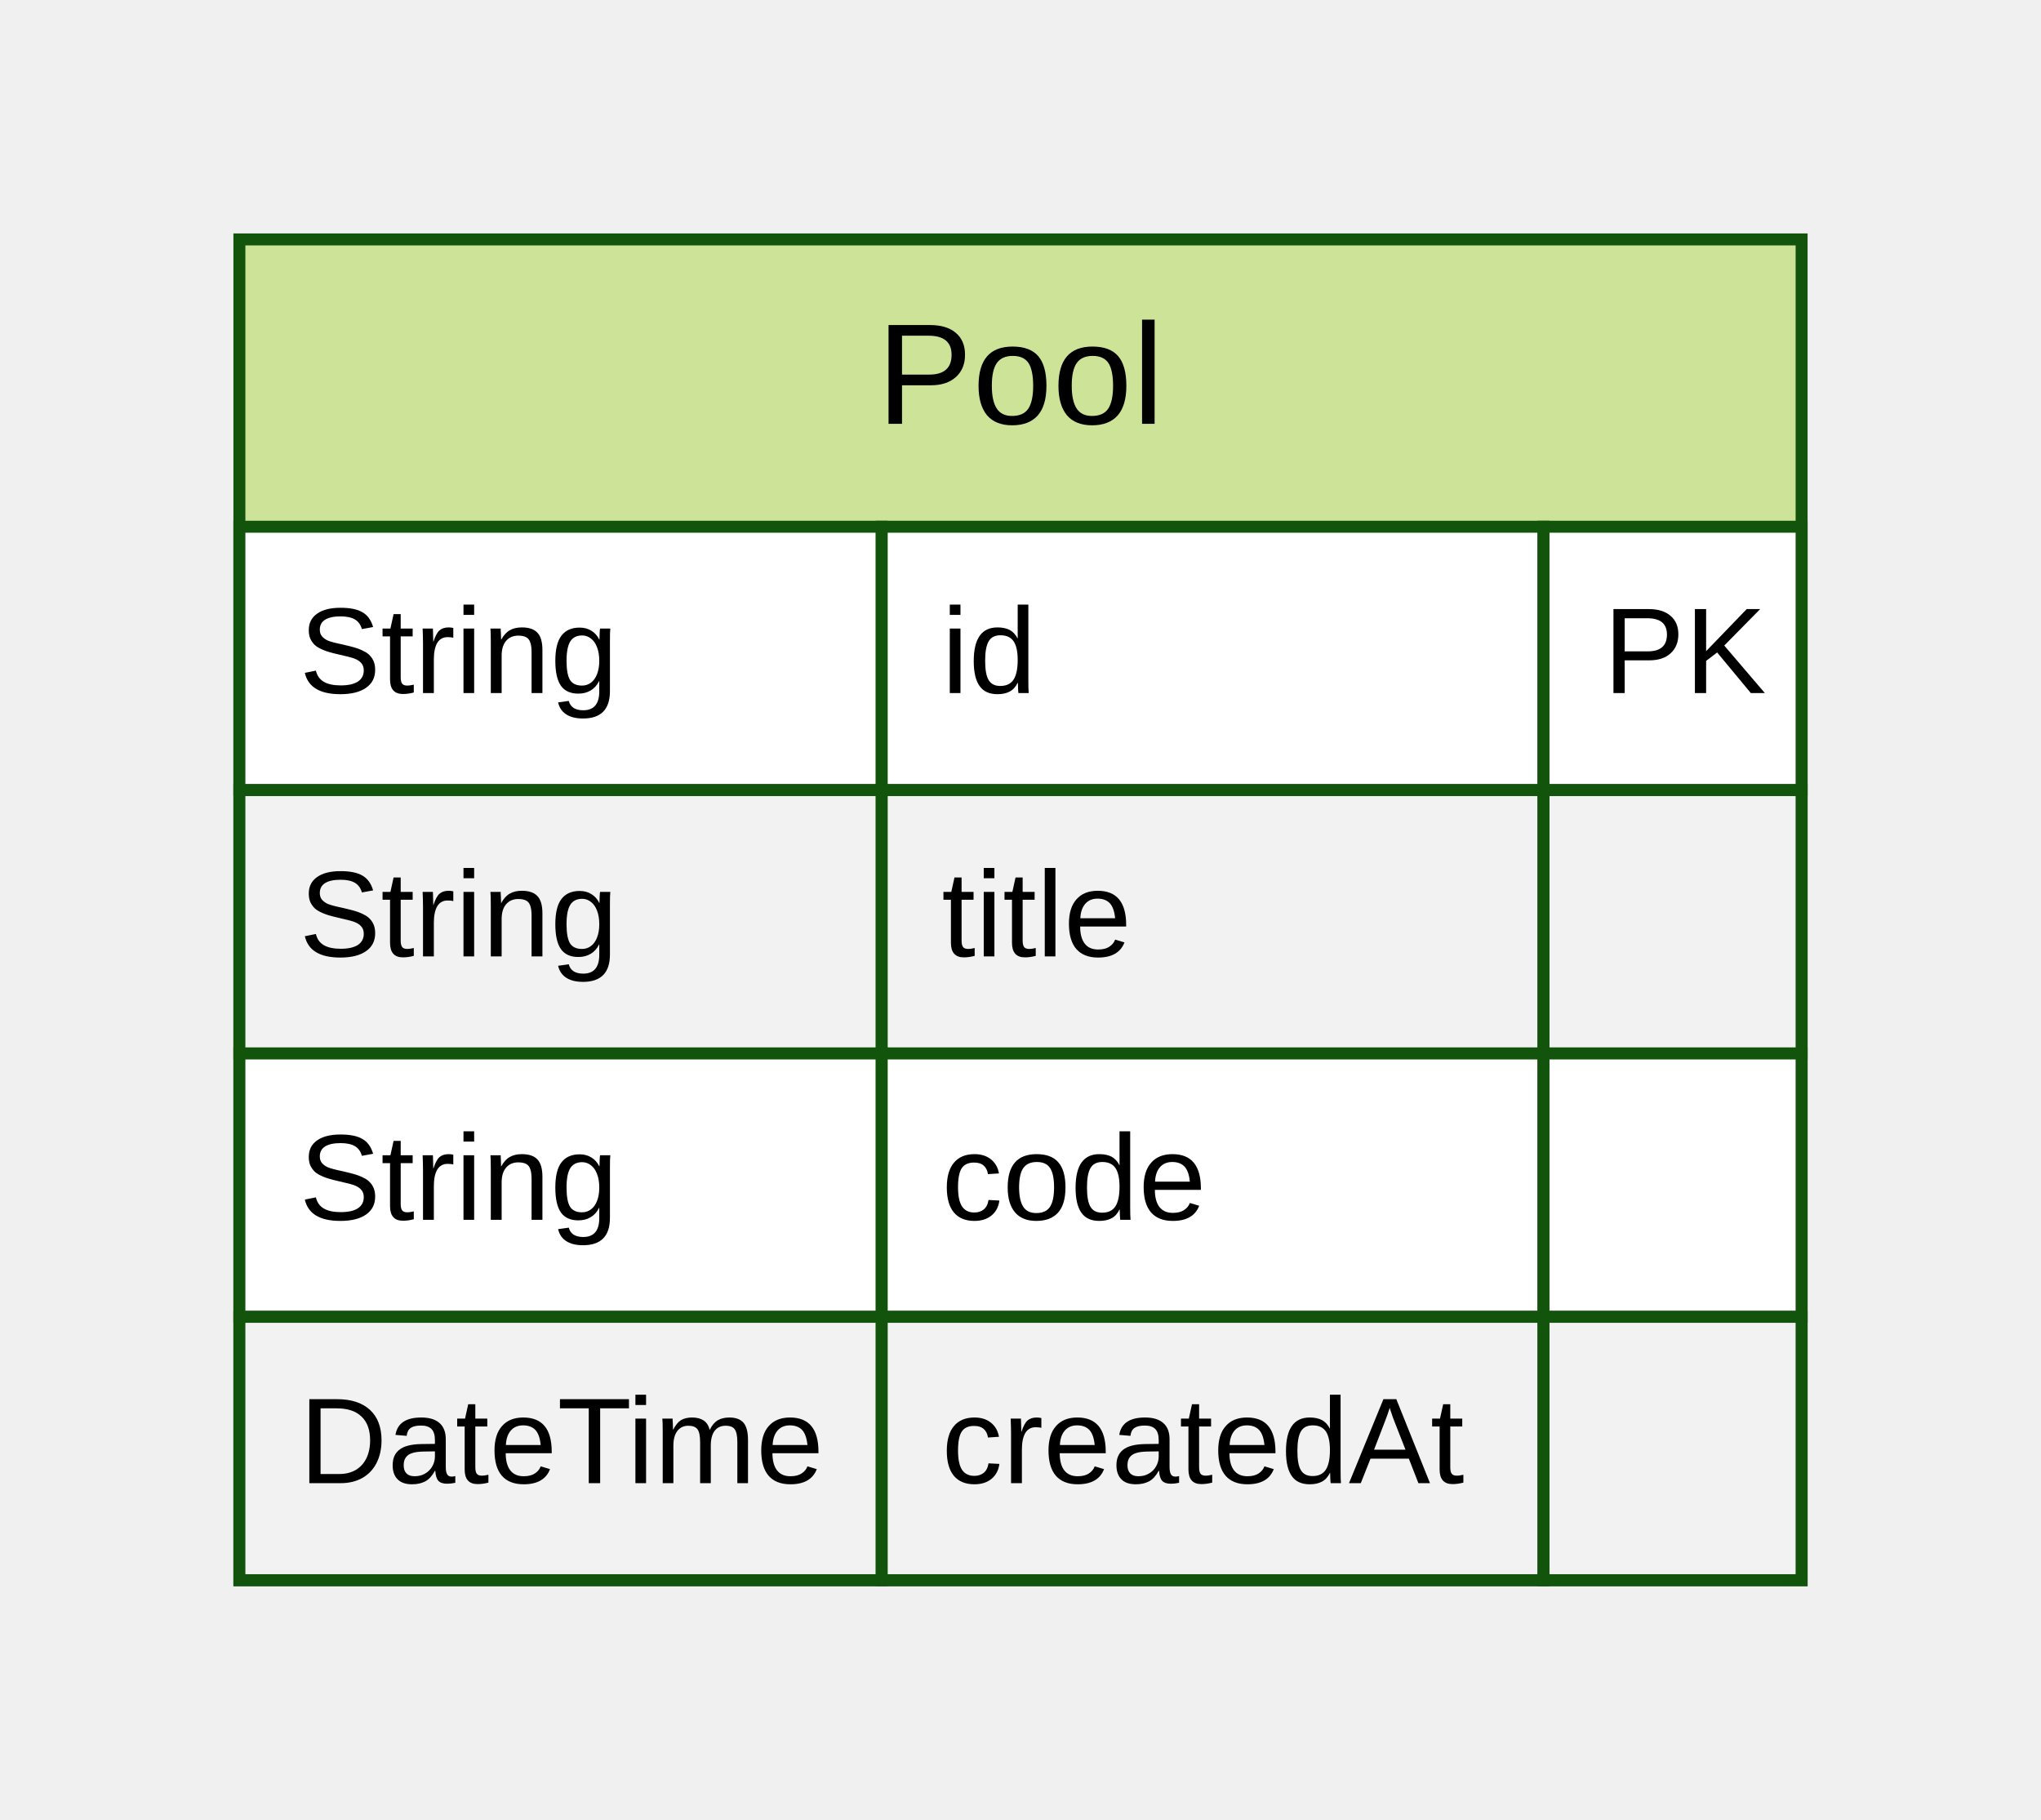
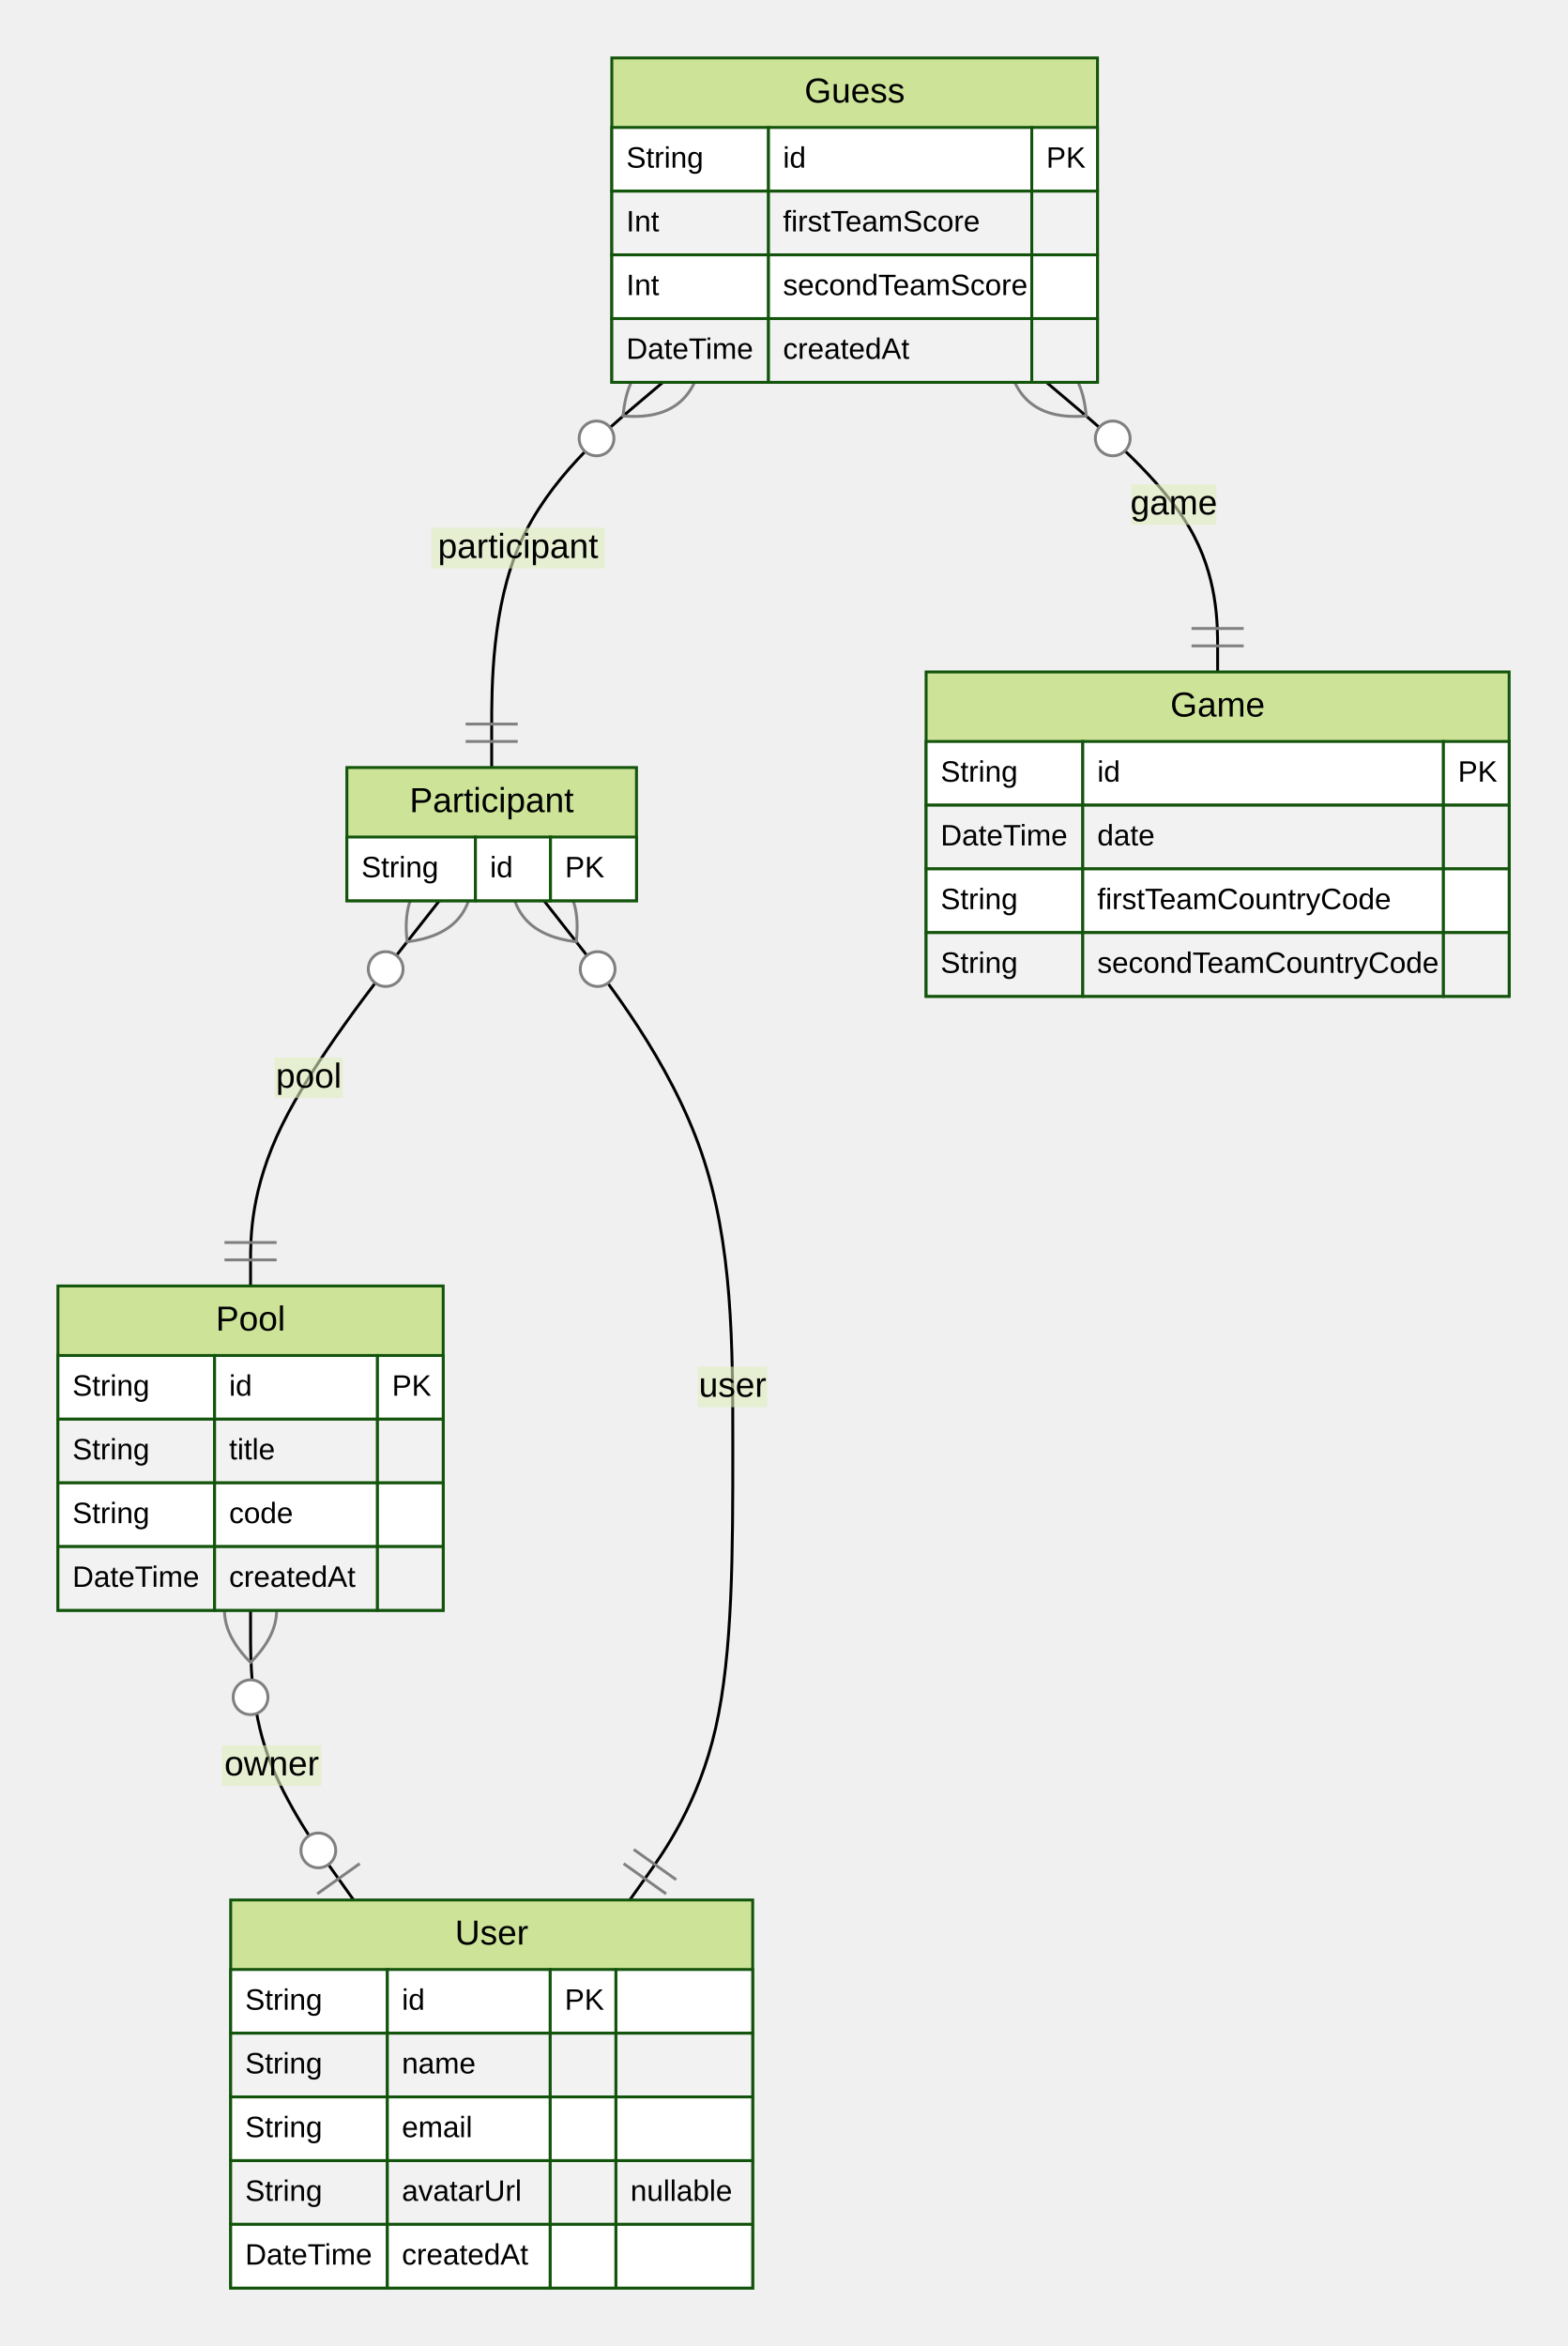
- <svg xmlns="http://www.w3.org/2000/svg" aria-labelledby="chart-title-mermaid-0 chart-desc-mermaid-0" role="img" viewBox="0 0 170.516 152" style="max-width: 170.516px; background-color: white;" width="100%" id="mermaid-0">
+ <svg xmlns="http://www.w3.org/2000/svg" aria-labelledby="chart-title-mermaid-0 chart-desc-mermaid-0" role="img" viewBox="0 0 541.082 810" style="max-width: 541.082px; background-color: white;" width="100%" id="mermaid-0">
  <style>#mermaid-0 {font-family:"trebuchet ms",verdana,arial,sans-serif;font-size:16px;fill:#000000;}#mermaid-0 .error-icon{fill:#552222;}#mermaid-0 .error-text{fill:#552222;stroke:#552222;}#mermaid-0 .edge-thickness-normal{stroke-width:2px;}#mermaid-0 .edge-thickness-thick{stroke-width:3.5px;}#mermaid-0 .edge-pattern-solid{stroke-dasharray:0;}#mermaid-0 .edge-pattern-dashed{stroke-dasharray:3;}#mermaid-0 .edge-pattern-dotted{stroke-dasharray:2;}#mermaid-0 .marker{fill:#000000;stroke:#000000;}#mermaid-0 .marker.cross{stroke:#000000;}#mermaid-0 svg{font-family:"trebuchet ms",verdana,arial,sans-serif;font-size:16px;}#mermaid-0 .entityBox{fill:#cde498;stroke:#13540c;}#mermaid-0 .attributeBoxOdd{fill:#ffffff;stroke:#13540c;}#mermaid-0 .attributeBoxEven{fill:#f2f2f2;stroke:#13540c;}#mermaid-0 .relationshipLabelBox{fill:hsl(78.158, 58.462%, 84.51%);opacity:0.7;background-color:hsl(78.158, 58.462%, 84.51%);}#mermaid-0 .relationshipLabelBox rect{opacity:0.5;}#mermaid-0 .relationshipLine{stroke:#000000;}#mermaid-0 :root{--mermaid-font-family:"trebuchet ms",verdana,arial,sans-serif;}</style>
  <g />
  <defs>
    <marker orient="auto" markerHeight="18" markerWidth="18" refY="9" refX="0" id="ONLY_ONE_START">
      <path d="M9,0 L9,18 M15,0 L15,18" fill="none" stroke="gray" />
    </marker>
  </defs>
  <defs>
    <marker orient="auto" markerHeight="18" markerWidth="18" refY="9" refX="18" id="ONLY_ONE_END">
      <path d="M3,0 L3,18 M9,0 L9,18" fill="none" stroke="gray" />
    </marker>
  </defs>
  <defs>
    <marker orient="auto" markerHeight="18" markerWidth="30" refY="9" refX="0" id="ZERO_OR_ONE_START">
      <circle r="6" cy="9" cx="21" fill="white" stroke="gray" />
      <path d="M9,0 L9,18" fill="none" stroke="gray" />
    </marker>
  </defs>
  <defs>
    <marker orient="auto" markerHeight="18" markerWidth="30" refY="9" refX="30" id="ZERO_OR_ONE_END">
      <circle r="6" cy="9" cx="9" fill="white" stroke="gray" />
      <path d="M21,0 L21,18" fill="none" stroke="gray" />
    </marker>
  </defs>
  <defs>
    <marker orient="auto" markerHeight="36" markerWidth="45" refY="18" refX="18" id="ONE_OR_MORE_START">
      <path d="M0,18 Q 18,0 36,18 Q 18,36 0,18 M42,9 L42,27" fill="none" stroke="gray" />
    </marker>
  </defs>
  <defs>
    <marker orient="auto" markerHeight="36" markerWidth="45" refY="18" refX="27" id="ONE_OR_MORE_END">
      <path d="M3,9 L3,27 M9,18 Q27,0 45,18 Q27,36 9,18" fill="none" stroke="gray" />
    </marker>
  </defs>
  <defs>
    <marker orient="auto" markerHeight="36" markerWidth="57" refY="18" refX="18" id="ZERO_OR_MORE_START">
      <circle r="6" cy="18" cx="48" fill="white" stroke="gray" />
      <path d="M0,18 Q18,0 36,18 Q18,36 0,18" fill="none" stroke="gray" />
    </marker>
  </defs>
  <defs>
    <marker orient="auto" markerHeight="36" markerWidth="57" refY="18" refX="39" id="ZERO_OR_MORE_END">
      <circle r="6" cy="18" cx="9" fill="white" stroke="gray" />
      <path d="M21,18 Q39,0 57,18 Q39,36 21,18" fill="none" stroke="gray" />
    </marker>
  </defs>
-   <g transform="translate(20,20 )" id="Pool">
-     <rect height="112" width="130.516" y="0" x="0" stroke="gray" fill-opacity="100%" fill="honeydew" class="er entityBox" />
-     <text transform="translate(65.25781,12)" style="font-family: &quot;trebuchet ms&quot;, verdana, arial, sans-serif;; font-size: 12px" text-anchor="middle" dominant-baseline="middle" y="0" x="0" id="entity-Pool" class="er entityLabel">Pool</text>
-     <rect height="22" width="53.664" y="24" x="0" stroke="gray" fill-opacity="100%" fill="honeydew" class="er attributeBoxOdd" />
+   <path marker-start="url(#ZERO_OR_MORE_START)" marker-end="url(#ZERO_OR_ONE_END)" fill="none" stroke="gray" d="M86.513,556L86.513,564.333C86.513,572.667,86.513,589.333,92.443,606C98.373,622.667,110.233,639.333,116.163,647.667L122.093,656" class="er relationshipLine" />
+   <path marker-start="url(#ZERO_OR_MORE_START)" marker-end="url(#ONLY_ONE_END)" fill="none" stroke="gray" d="M187.835,311L198.7,324.833C209.565,338.667,231.296,366.333,242.161,397.833C253.026,429.333,253.026,464.667,253.026,500C253.026,535.333,253.026,570.667,247.096,596.667C241.167,622.667,229.307,639.333,223.377,647.667L217.447,656" class="er relationshipLine" />
+   <path marker-start="url(#ZERO_OR_MORE_START)" marker-end="url(#ONLY_ONE_END)" fill="none" stroke="gray" d="M151.705,311L140.839,324.833C129.974,338.667,108.244,366.333,97.378,388.5C86.513,410.667,86.513,427.333,86.513,435.667L86.513,444" class="er relationshipLine" />
+   <path marker-start="url(#ZERO_OR_MORE_START)" marker-end="url(#ONLY_ONE_END)" fill="none" stroke="gray" d="M228.887,132L219.034,140.333C209.181,148.667,189.476,165.333,179.623,187.5C169.77,209.667,169.77,237.333,169.77,251.167L169.77,265" class="er relationshipLine" />
+   <path marker-start="url(#ZERO_OR_MORE_START)" marker-end="url(#ONLY_ONE_END)" fill="none" stroke="gray" d="M361.309,132L371.162,140.333C381.015,148.667,400.72,165.333,410.573,182C420.426,198.667,420.426,215.333,420.426,223.667L420.426,232" class="er relationshipLine" />
+   <g transform="translate(20,444 )" id="Pool">
+     <rect height="112" width="133.026" y="0" x="0" stroke="gray" fill-opacity="100%" fill="honeydew" class="er entityBox" />
+     <text transform="translate(66.51321,12)" style="font-family: &quot;trebuchet ms&quot;, verdana, arial, sans-serif;; font-size: 12px" text-anchor="middle" dominant-baseline="middle" y="0" x="0" id="entity-Pool" class="er entityLabel">Pool</text>
+     <rect height="22" width="54.096" y="24" x="0" stroke="gray" fill-opacity="100%" fill="honeydew" class="er attributeBoxOdd" />
    <text transform="translate(5,35)" style="font-family: &quot;trebuchet ms&quot;, verdana, arial, sans-serif;; font-size: 10.2px" text-anchor="left" dominant-baseline="middle" y="0" x="0" id="entity-Pool-attr-1-type" class="er entityLabel">String</text>
-     <rect height="22" width="55.289" y="24" x="53.664" stroke="gray" fill-opacity="100%" fill="honeydew" class="er attributeBoxOdd" />
-     <text transform="translate(58.66406,35)" style="font-family: &quot;trebuchet ms&quot;, verdana, arial, sans-serif;; font-size: 10.2px" text-anchor="left" dominant-baseline="middle" y="0" x="0" id="entity-Pool-attr-1-name" class="er entityLabel">id</text>
-     <rect height="22" width="21.562" y="24" x="108.953" stroke="gray" fill-opacity="100%" fill="honeydew" class="er attributeBoxOdd" />
-     <text transform="translate(113.9531,35)" style="font-family: &quot;trebuchet ms&quot;, verdana, arial, sans-serif;; font-size: 10.2px" text-anchor="left" dominant-baseline="middle" y="0" x="0" id="entity-Pool-attr-1-key" class="er entityLabel">PK</text>
-     <rect height="22" width="53.664" y="46" x="0" stroke="gray" fill-opacity="100%" fill="honeydew" class="er attributeBoxEven" />
+     <rect height="22" width="56.243" y="24" x="54.096" stroke="gray" fill-opacity="100%" fill="honeydew" class="er attributeBoxOdd" />
+     <text transform="translate(59.09555,35)" style="font-family: &quot;trebuchet ms&quot;, verdana, arial, sans-serif;; font-size: 10.2px" text-anchor="left" dominant-baseline="middle" y="0" x="0" id="entity-Pool-attr-1-name" class="er entityLabel">id</text>
+     <rect height="22" width="22.688" y="24" x="110.339" stroke="gray" fill-opacity="100%" fill="honeydew" class="er attributeBoxOdd" />
+     <text transform="translate(115.3387,35)" style="font-family: &quot;trebuchet ms&quot;, verdana, arial, sans-serif;; font-size: 10.2px" text-anchor="left" dominant-baseline="middle" y="0" x="0" id="entity-Pool-attr-1-key" class="er entityLabel">PK</text>
+     <rect height="22" width="54.096" y="46" x="0" stroke="gray" fill-opacity="100%" fill="honeydew" class="er attributeBoxEven" />
    <text transform="translate(5,57)" style="font-family: &quot;trebuchet ms&quot;, verdana, arial, sans-serif;; font-size: 10.2px" text-anchor="left" dominant-baseline="middle" y="0" x="0" id="entity-Pool-attr-2-type" class="er entityLabel">String</text>
-     <rect height="22" width="55.289" y="46" x="53.664" stroke="gray" fill-opacity="100%" fill="honeydew" class="er attributeBoxEven" />
-     <text transform="translate(58.66406,57)" style="font-family: &quot;trebuchet ms&quot;, verdana, arial, sans-serif;; font-size: 10.2px" text-anchor="left" dominant-baseline="middle" y="0" x="0" id="entity-Pool-attr-2-name" class="er entityLabel">title</text>
-     <rect height="22" width="21.562" y="46" x="108.953" stroke="gray" fill-opacity="100%" fill="honeydew" class="er attributeBoxEven" />
-     <text transform="translate(113.9531,57)" style="font-family: &quot;trebuchet ms&quot;, verdana, arial, sans-serif;; font-size: 10.2px" text-anchor="left" dominant-baseline="middle" y="0" x="0" id="entity-Pool-attr-2-key" class="er entityLabel" />
-     <rect height="22" width="53.664" y="68" x="0" stroke="gray" fill-opacity="100%" fill="honeydew" class="er attributeBoxOdd" />
+     <rect height="22" width="56.243" y="46" x="54.096" stroke="gray" fill-opacity="100%" fill="honeydew" class="er attributeBoxEven" />
+     <text transform="translate(59.09555,57)" style="font-family: &quot;trebuchet ms&quot;, verdana, arial, sans-serif;; font-size: 10.2px" text-anchor="left" dominant-baseline="middle" y="0" x="0" id="entity-Pool-attr-2-name" class="er entityLabel">title</text>
+     <rect height="22" width="22.688" y="46" x="110.339" stroke="gray" fill-opacity="100%" fill="honeydew" class="er attributeBoxEven" />
+     <text transform="translate(115.3387,57)" style="font-family: &quot;trebuchet ms&quot;, verdana, arial, sans-serif;; font-size: 10.2px" text-anchor="left" dominant-baseline="middle" y="0" x="0" id="entity-Pool-attr-2-key" class="er entityLabel" />
+     <rect height="22" width="54.096" y="68" x="0" stroke="gray" fill-opacity="100%" fill="honeydew" class="er attributeBoxOdd" />
    <text transform="translate(5,79)" style="font-family: &quot;trebuchet ms&quot;, verdana, arial, sans-serif;; font-size: 10.2px" text-anchor="left" dominant-baseline="middle" y="0" x="0" id="entity-Pool-attr-3-type" class="er entityLabel">String</text>
-     <rect height="22" width="55.289" y="68" x="53.664" stroke="gray" fill-opacity="100%" fill="honeydew" class="er attributeBoxOdd" />
-     <text transform="translate(58.66406,79)" style="font-family: &quot;trebuchet ms&quot;, verdana, arial, sans-serif;; font-size: 10.2px" text-anchor="left" dominant-baseline="middle" y="0" x="0" id="entity-Pool-attr-3-name" class="er entityLabel">code</text>
-     <rect height="22" width="21.562" y="68" x="108.953" stroke="gray" fill-opacity="100%" fill="honeydew" class="er attributeBoxOdd" />
-     <text transform="translate(113.9531,79)" style="font-family: &quot;trebuchet ms&quot;, verdana, arial, sans-serif;; font-size: 10.2px" text-anchor="left" dominant-baseline="middle" y="0" x="0" id="entity-Pool-attr-3-key" class="er entityLabel" />
-     <rect height="22" width="53.664" y="90" x="0" stroke="gray" fill-opacity="100%" fill="honeydew" class="er attributeBoxEven" />
+     <rect height="22" width="56.243" y="68" x="54.096" stroke="gray" fill-opacity="100%" fill="honeydew" class="er attributeBoxOdd" />
+     <text transform="translate(59.09555,79)" style="font-family: &quot;trebuchet ms&quot;, verdana, arial, sans-serif;; font-size: 10.2px" text-anchor="left" dominant-baseline="middle" y="0" x="0" id="entity-Pool-attr-3-name" class="er entityLabel">code</text>
+     <rect height="22" width="22.688" y="68" x="110.339" stroke="gray" fill-opacity="100%" fill="honeydew" class="er attributeBoxOdd" />
+     <text transform="translate(115.3387,79)" style="font-family: &quot;trebuchet ms&quot;, verdana, arial, sans-serif;; font-size: 10.2px" text-anchor="left" dominant-baseline="middle" y="0" x="0" id="entity-Pool-attr-3-key" class="er entityLabel" />
+     <rect height="22" width="54.096" y="90" x="0" stroke="gray" fill-opacity="100%" fill="honeydew" class="er attributeBoxEven" />
    <text transform="translate(5,101)" style="font-family: &quot;trebuchet ms&quot;, verdana, arial, sans-serif;; font-size: 10.2px" text-anchor="left" dominant-baseline="middle" y="0" x="0" id="entity-Pool-attr-4-type" class="er entityLabel">DateTime</text>
-     <rect height="22" width="55.289" y="90" x="53.664" stroke="gray" fill-opacity="100%" fill="honeydew" class="er attributeBoxEven" />
-     <text transform="translate(58.66406,101)" style="font-family: &quot;trebuchet ms&quot;, verdana, arial, sans-serif;; font-size: 10.2px" text-anchor="left" dominant-baseline="middle" y="0" x="0" id="entity-Pool-attr-4-name" class="er entityLabel">createdAt</text>
-     <rect height="22" width="21.562" y="90" x="108.953" stroke="gray" fill-opacity="100%" fill="honeydew" class="er attributeBoxEven" />
-     <text transform="translate(113.9531,101)" style="font-family: &quot;trebuchet ms&quot;, verdana, arial, sans-serif;; font-size: 10.2px" text-anchor="left" dominant-baseline="middle" y="0" x="0" id="entity-Pool-attr-4-key" class="er entityLabel" />
-   </g>
+     <rect height="22" width="56.243" y="90" x="54.096" stroke="gray" fill-opacity="100%" fill="honeydew" class="er attributeBoxEven" />
+     <text transform="translate(59.09555,101)" style="font-family: &quot;trebuchet ms&quot;, verdana, arial, sans-serif;; font-size: 10.2px" text-anchor="left" dominant-baseline="middle" y="0" x="0" id="entity-Pool-attr-4-name" class="er entityLabel">createdAt</text>
+     <rect height="22" width="22.688" y="90" x="110.339" stroke="gray" fill-opacity="100%" fill="honeydew" class="er attributeBoxEven" />
+     <text transform="translate(115.3387,101)" style="font-family: &quot;trebuchet ms&quot;, verdana, arial, sans-serif;; font-size: 10.2px" text-anchor="left" dominant-baseline="middle" y="0" x="0" id="entity-Pool-attr-4-key" class="er entityLabel" />
+   </g>
+   <g transform="translate(119.7698,265 )" id="Participant">
+     <rect height="46" width="100" y="0" x="0" stroke="gray" fill-opacity="100%" fill="honeydew" class="er entityBox" />
+     <text transform="translate(50,12)" style="font-family: &quot;trebuchet ms&quot;, verdana, arial, sans-serif;; font-size: 12px" text-anchor="middle" dominant-baseline="middle" y="0" x="0" id="entity-Participant" class="er entityLabel">Participant</text>
+     <rect height="22" width="44.399" y="24" x="0" stroke="gray" fill-opacity="100%" fill="honeydew" class="er attributeBoxOdd" />
+     <text transform="translate(5,35)" style="font-family: &quot;trebuchet ms&quot;, verdana, arial, sans-serif;; font-size: 10.2px" text-anchor="left" dominant-baseline="middle" y="0" x="0" id="entity-Participant-attr-1-type" class="er entityLabel">String</text>
+     <rect height="22" width="25.911" y="24" x="44.399" stroke="gray" fill-opacity="100%" fill="honeydew" class="er attributeBoxOdd" />
+     <text transform="translate(49.39862,35)" style="font-family: &quot;trebuchet ms&quot;, verdana, arial, sans-serif;; font-size: 10.2px" text-anchor="left" dominant-baseline="middle" y="0" x="0" id="entity-Participant-attr-1-name" class="er entityLabel">id</text>
+     <rect height="22" width="29.69" y="24" x="70.31" stroke="gray" fill-opacity="100%" fill="honeydew" class="er attributeBoxOdd" />
+     <text transform="translate(75.30976,35)" style="font-family: &quot;trebuchet ms&quot;, verdana, arial, sans-serif;; font-size: 10.2px" text-anchor="left" dominant-baseline="middle" y="0" x="0" id="entity-Participant-attr-1-key" class="er entityLabel">PK</text>
+   </g>
+   <g transform="translate(79.65034,656 )" id="User">
+     <rect height="134" width="180.239" y="0" x="0" stroke="gray" fill-opacity="100%" fill="honeydew" class="er entityBox" />
+     <text transform="translate(90.11948,12)" style="font-family: &quot;trebuchet ms&quot;, verdana, arial, sans-serif;; font-size: 12px" text-anchor="middle" dominant-baseline="middle" y="0" x="0" id="entity-User" class="er entityLabel">User</text>
+     <rect height="22" width="54.096" y="24" x="0" stroke="gray" fill-opacity="100%" fill="honeydew" class="er attributeBoxOdd" />
+     <text transform="translate(5,35)" style="font-family: &quot;trebuchet ms&quot;, verdana, arial, sans-serif;; font-size: 10.2px" text-anchor="left" dominant-baseline="middle" y="0" x="0" id="entity-User-attr-1-type" class="er entityLabel">String</text>
+     <rect height="22" width="56.243" y="24" x="54.096" stroke="gray" fill-opacity="100%" fill="honeydew" class="er attributeBoxOdd" />
+     <text transform="translate(59.09555,35)" style="font-family: &quot;trebuchet ms&quot;, verdana, arial, sans-serif;; font-size: 10.2px" text-anchor="left" dominant-baseline="middle" y="0" x="0" id="entity-User-attr-1-name" class="er entityLabel">id</text>
+     <rect height="22" width="22.688" y="24" x="110.339" stroke="gray" fill-opacity="100%" fill="honeydew" class="er attributeBoxOdd" />
+     <text transform="translate(115.3387,35)" style="font-family: &quot;trebuchet ms&quot;, verdana, arial, sans-serif;; font-size: 10.2px" text-anchor="left" dominant-baseline="middle" y="0" x="0" id="entity-User-attr-1-key" class="er entityLabel">PK</text>
+     <rect height="22" width="47.213" y="24" x="133.026" stroke="gray" fill-opacity="100%" fill="honeydew" class="er attributeBoxOdd" />
+     <text transform="translate(138.0264,35)" style="font-family: &quot;trebuchet ms&quot;, verdana, arial, sans-serif;; font-size: 10.2px" text-anchor="left" dominant-baseline="middle" y="0" x="0" id="entity-User-attr-1-comment" class="er entityLabel" />
+     <rect height="22" width="54.096" y="46" x="0" stroke="gray" fill-opacity="100%" fill="honeydew" class="er attributeBoxEven" />
+     <text transform="translate(5,57)" style="font-family: &quot;trebuchet ms&quot;, verdana, arial, sans-serif;; font-size: 10.2px" text-anchor="left" dominant-baseline="middle" y="0" x="0" id="entity-User-attr-2-type" class="er entityLabel">String</text>
+     <rect height="22" width="56.243" y="46" x="54.096" stroke="gray" fill-opacity="100%" fill="honeydew" class="er attributeBoxEven" />
+     <text transform="translate(59.09555,57)" style="font-family: &quot;trebuchet ms&quot;, verdana, arial, sans-serif;; font-size: 10.2px" text-anchor="left" dominant-baseline="middle" y="0" x="0" id="entity-User-attr-2-name" class="er entityLabel">name</text>
+     <rect height="22" width="22.688" y="46" x="110.339" stroke="gray" fill-opacity="100%" fill="honeydew" class="er attributeBoxEven" />
+     <text transform="translate(115.3387,57)" style="font-family: &quot;trebuchet ms&quot;, verdana, arial, sans-serif;; font-size: 10.2px" text-anchor="left" dominant-baseline="middle" y="0" x="0" id="entity-User-attr-2-key" class="er entityLabel" />
+     <rect height="22" width="47.213" y="46" x="133.026" stroke="gray" fill-opacity="100%" fill="honeydew" class="er attributeBoxEven" />
+     <text transform="translate(138.0264,57)" style="font-family: &quot;trebuchet ms&quot;, verdana, arial, sans-serif;; font-size: 10.2px" text-anchor="left" dominant-baseline="middle" y="0" x="0" id="entity-User-attr-2-comment" class="er entityLabel" />
+     <rect height="22" width="54.096" y="68" x="0" stroke="gray" fill-opacity="100%" fill="honeydew" class="er attributeBoxOdd" />
+     <text transform="translate(5,79)" style="font-family: &quot;trebuchet ms&quot;, verdana, arial, sans-serif;; font-size: 10.2px" text-anchor="left" dominant-baseline="middle" y="0" x="0" id="entity-User-attr-3-type" class="er entityLabel">String</text>
+     <rect height="22" width="56.243" y="68" x="54.096" stroke="gray" fill-opacity="100%" fill="honeydew" class="er attributeBoxOdd" />
+     <text transform="translate(59.09555,79)" style="font-family: &quot;trebuchet ms&quot;, verdana, arial, sans-serif;; font-size: 10.2px" text-anchor="left" dominant-baseline="middle" y="0" x="0" id="entity-User-attr-3-name" class="er entityLabel">email</text>
+     <rect height="22" width="22.688" y="68" x="110.339" stroke="gray" fill-opacity="100%" fill="honeydew" class="er attributeBoxOdd" />
+     <text transform="translate(115.3387,79)" style="font-family: &quot;trebuchet ms&quot;, verdana, arial, sans-serif;; font-size: 10.2px" text-anchor="left" dominant-baseline="middle" y="0" x="0" id="entity-User-attr-3-key" class="er entityLabel" />
+     <rect height="22" width="47.213" y="68" x="133.026" stroke="gray" fill-opacity="100%" fill="honeydew" class="er attributeBoxOdd" />
+     <text transform="translate(138.0264,79)" style="font-family: &quot;trebuchet ms&quot;, verdana, arial, sans-serif;; font-size: 10.2px" text-anchor="left" dominant-baseline="middle" y="0" x="0" id="entity-User-attr-3-comment" class="er entityLabel" />
+     <rect height="22" width="54.096" y="90" x="0" stroke="gray" fill-opacity="100%" fill="honeydew" class="er attributeBoxEven" />
+     <text transform="translate(5,101)" style="font-family: &quot;trebuchet ms&quot;, verdana, arial, sans-serif;; font-size: 10.2px" text-anchor="left" dominant-baseline="middle" y="0" x="0" id="entity-User-attr-4-type" class="er entityLabel">String</text>
+     <rect height="22" width="56.243" y="90" x="54.096" stroke="gray" fill-opacity="100%" fill="honeydew" class="er attributeBoxEven" />
+     <text transform="translate(59.09555,101)" style="font-family: &quot;trebuchet ms&quot;, verdana, arial, sans-serif;; font-size: 10.2px" text-anchor="left" dominant-baseline="middle" y="0" x="0" id="entity-User-attr-4-name" class="er entityLabel">avatarUrl</text>
+     <rect height="22" width="22.688" y="90" x="110.339" stroke="gray" fill-opacity="100%" fill="honeydew" class="er attributeBoxEven" />
+     <text transform="translate(115.3387,101)" style="font-family: &quot;trebuchet ms&quot;, verdana, arial, sans-serif;; font-size: 10.2px" text-anchor="left" dominant-baseline="middle" y="0" x="0" id="entity-User-attr-4-key" class="er entityLabel" />
+     <rect height="22" width="47.213" y="90" x="133.026" stroke="gray" fill-opacity="100%" fill="honeydew" class="er attributeBoxEven" />
+     <text transform="translate(138.0264,101)" style="font-family: &quot;trebuchet ms&quot;, verdana, arial, sans-serif;; font-size: 10.2px" text-anchor="left" dominant-baseline="middle" y="0" x="0" id="entity-User-attr-4-comment" class="er entityLabel">nullable</text>
+     <rect height="22" width="54.096" y="112" x="0" stroke="gray" fill-opacity="100%" fill="honeydew" class="er attributeBoxOdd" />
+     <text transform="translate(5,123)" style="font-family: &quot;trebuchet ms&quot;, verdana, arial, sans-serif;; font-size: 10.2px" text-anchor="left" dominant-baseline="middle" y="0" x="0" id="entity-User-attr-5-type" class="er entityLabel">DateTime</text>
+     <rect height="22" width="56.243" y="112" x="54.096" stroke="gray" fill-opacity="100%" fill="honeydew" class="er attributeBoxOdd" />
+     <text transform="translate(59.09555,123)" style="font-family: &quot;trebuchet ms&quot;, verdana, arial, sans-serif;; font-size: 10.2px" text-anchor="left" dominant-baseline="middle" y="0" x="0" id="entity-User-attr-5-name" class="er entityLabel">createdAt</text>
+     <rect height="22" width="22.688" y="112" x="110.339" stroke="gray" fill-opacity="100%" fill="honeydew" class="er attributeBoxOdd" />
+     <text transform="translate(115.3387,123)" style="font-family: &quot;trebuchet ms&quot;, verdana, arial, sans-serif;; font-size: 10.2px" text-anchor="left" dominant-baseline="middle" y="0" x="0" id="entity-User-attr-5-key" class="er entityLabel" />
+     <rect height="22" width="47.213" y="112" x="133.026" stroke="gray" fill-opacity="100%" fill="honeydew" class="er attributeBoxOdd" />
+     <text transform="translate(138.0264,123)" style="font-family: &quot;trebuchet ms&quot;, verdana, arial, sans-serif;; font-size: 10.2px" text-anchor="left" dominant-baseline="middle" y="0" x="0" id="entity-User-attr-5-comment" class="er entityLabel" />
+   </g>
+   <g transform="translate(319.7698,232 )" id="Game">
+     <rect height="112" width="201.312" y="0" x="0" stroke="gray" fill-opacity="100%" fill="honeydew" class="er entityBox" />
+     <text transform="translate(100.6562,12)" style="font-family: &quot;trebuchet ms&quot;, verdana, arial, sans-serif;; font-size: 12px" text-anchor="middle" dominant-baseline="middle" y="0" x="0" id="entity-Game" class="er entityLabel">Game</text>
+     <rect height="22" width="54.096" y="24" x="0" stroke="gray" fill-opacity="100%" fill="honeydew" class="er attributeBoxOdd" />
+     <text transform="translate(5,35)" style="font-family: &quot;trebuchet ms&quot;, verdana, arial, sans-serif;; font-size: 10.2px" text-anchor="left" dominant-baseline="middle" y="0" x="0" id="entity-Game-attr-1-type" class="er entityLabel">String</text>
+     <rect height="22" width="124.529" y="24" x="54.096" stroke="gray" fill-opacity="100%" fill="honeydew" class="er attributeBoxOdd" />
+     <text transform="translate(59.09555,35)" style="font-family: &quot;trebuchet ms&quot;, verdana, arial, sans-serif;; font-size: 10.2px" text-anchor="left" dominant-baseline="middle" y="0" x="0" id="entity-Game-attr-1-name" class="er entityLabel">id</text>
+     <rect height="22" width="22.688" y="24" x="178.625" stroke="gray" fill-opacity="100%" fill="honeydew" class="er attributeBoxOdd" />
+     <text transform="translate(183.6248,35)" style="font-family: &quot;trebuchet ms&quot;, verdana, arial, sans-serif;; font-size: 10.2px" text-anchor="left" dominant-baseline="middle" y="0" x="0" id="entity-Game-attr-1-key" class="er entityLabel">PK</text>
+     <rect height="22" width="54.096" y="46" x="0" stroke="gray" fill-opacity="100%" fill="honeydew" class="er attributeBoxEven" />
+     <text transform="translate(5,57)" style="font-family: &quot;trebuchet ms&quot;, verdana, arial, sans-serif;; font-size: 10.2px" text-anchor="left" dominant-baseline="middle" y="0" x="0" id="entity-Game-attr-2-type" class="er entityLabel">DateTime</text>
+     <rect height="22" width="124.529" y="46" x="54.096" stroke="gray" fill-opacity="100%" fill="honeydew" class="er attributeBoxEven" />
+     <text transform="translate(59.09555,57)" style="font-family: &quot;trebuchet ms&quot;, verdana, arial, sans-serif;; font-size: 10.2px" text-anchor="left" dominant-baseline="middle" y="0" x="0" id="entity-Game-attr-2-name" class="er entityLabel">date</text>
+     <rect height="22" width="22.688" y="46" x="178.625" stroke="gray" fill-opacity="100%" fill="honeydew" class="er attributeBoxEven" />
+     <text transform="translate(183.6248,57)" style="font-family: &quot;trebuchet ms&quot;, verdana, arial, sans-serif;; font-size: 10.2px" text-anchor="left" dominant-baseline="middle" y="0" x="0" id="entity-Game-attr-2-key" class="er entityLabel" />
+     <rect height="22" width="54.096" y="68" x="0" stroke="gray" fill-opacity="100%" fill="honeydew" class="er attributeBoxOdd" />
+     <text transform="translate(5,79)" style="font-family: &quot;trebuchet ms&quot;, verdana, arial, sans-serif;; font-size: 10.2px" text-anchor="left" dominant-baseline="middle" y="0" x="0" id="entity-Game-attr-3-type" class="er entityLabel">String</text>
+     <rect height="22" width="124.529" y="68" x="54.096" stroke="gray" fill-opacity="100%" fill="honeydew" class="er attributeBoxOdd" />
+     <text transform="translate(59.09555,79)" style="font-family: &quot;trebuchet ms&quot;, verdana, arial, sans-serif;; font-size: 10.2px" text-anchor="left" dominant-baseline="middle" y="0" x="0" id="entity-Game-attr-3-name" class="er entityLabel">firstTeamCountryCode</text>
+     <rect height="22" width="22.688" y="68" x="178.625" stroke="gray" fill-opacity="100%" fill="honeydew" class="er attributeBoxOdd" />
+     <text transform="translate(183.6248,79)" style="font-family: &quot;trebuchet ms&quot;, verdana, arial, sans-serif;; font-size: 10.2px" text-anchor="left" dominant-baseline="middle" y="0" x="0" id="entity-Game-attr-3-key" class="er entityLabel" />
+     <rect height="22" width="54.096" y="90" x="0" stroke="gray" fill-opacity="100%" fill="honeydew" class="er attributeBoxEven" />
+     <text transform="translate(5,101)" style="font-family: &quot;trebuchet ms&quot;, verdana, arial, sans-serif;; font-size: 10.2px" text-anchor="left" dominant-baseline="middle" y="0" x="0" id="entity-Game-attr-4-type" class="er entityLabel">String</text>
+     <rect height="22" width="124.529" y="90" x="54.096" stroke="gray" fill-opacity="100%" fill="honeydew" class="er attributeBoxEven" />
+     <text transform="translate(59.09555,101)" style="font-family: &quot;trebuchet ms&quot;, verdana, arial, sans-serif;; font-size: 10.2px" text-anchor="left" dominant-baseline="middle" y="0" x="0" id="entity-Game-attr-4-name" class="er entityLabel">secondTeamCountryCode</text>
+     <rect height="22" width="22.688" y="90" x="178.625" stroke="gray" fill-opacity="100%" fill="honeydew" class="er attributeBoxEven" />
+     <text transform="translate(183.6248,101)" style="font-family: &quot;trebuchet ms&quot;, verdana, arial, sans-serif;; font-size: 10.2px" text-anchor="left" dominant-baseline="middle" y="0" x="0" id="entity-Game-attr-4-key" class="er entityLabel" />
+   </g>
+   <g transform="translate(211.2533,20 )" id="Guess">
+     <rect height="112" width="167.689" y="0" x="0" stroke="gray" fill-opacity="100%" fill="honeydew" class="er entityBox" />
+     <text transform="translate(83.84469,12)" style="font-family: &quot;trebuchet ms&quot;, verdana, arial, sans-serif;; font-size: 12px" text-anchor="middle" dominant-baseline="middle" y="0" x="0" id="entity-Guess" class="er entityLabel">Guess</text>
+     <rect height="22" width="54.096" y="24" x="0" stroke="gray" fill-opacity="100%" fill="honeydew" class="er attributeBoxOdd" />
+     <text transform="translate(5,35)" style="font-family: &quot;trebuchet ms&quot;, verdana, arial, sans-serif;; font-size: 10.2px" text-anchor="left" dominant-baseline="middle" y="0" x="0" id="entity-Guess-attr-1-type" class="er entityLabel">String</text>
+     <rect height="22" width="90.906" y="24" x="54.096" stroke="gray" fill-opacity="100%" fill="honeydew" class="er attributeBoxOdd" />
+     <text transform="translate(59.09555,35)" style="font-family: &quot;trebuchet ms&quot;, verdana, arial, sans-serif;; font-size: 10.2px" text-anchor="left" dominant-baseline="middle" y="0" x="0" id="entity-Guess-attr-1-name" class="er entityLabel">id</text>
+     <rect height="22" width="22.688" y="24" x="145.002" stroke="gray" fill-opacity="100%" fill="honeydew" class="er attributeBoxOdd" />
+     <text transform="translate(150.0017,35)" style="font-family: &quot;trebuchet ms&quot;, verdana, arial, sans-serif;; font-size: 10.2px" text-anchor="left" dominant-baseline="middle" y="0" x="0" id="entity-Guess-attr-1-key" class="er entityLabel">PK</text>
+     <rect height="22" width="54.096" y="46" x="0" stroke="gray" fill-opacity="100%" fill="honeydew" class="er attributeBoxEven" />
+     <text transform="translate(5,57)" style="font-family: &quot;trebuchet ms&quot;, verdana, arial, sans-serif;; font-size: 10.2px" text-anchor="left" dominant-baseline="middle" y="0" x="0" id="entity-Guess-attr-2-type" class="er entityLabel">Int</text>
+     <rect height="22" width="90.906" y="46" x="54.096" stroke="gray" fill-opacity="100%" fill="honeydew" class="er attributeBoxEven" />
+     <text transform="translate(59.09555,57)" style="font-family: &quot;trebuchet ms&quot;, verdana, arial, sans-serif;; font-size: 10.2px" text-anchor="left" dominant-baseline="middle" y="0" x="0" id="entity-Guess-attr-2-name" class="er entityLabel">firstTeamScore</text>
+     <rect height="22" width="22.688" y="46" x="145.002" stroke="gray" fill-opacity="100%" fill="honeydew" class="er attributeBoxEven" />
+     <text transform="translate(150.0017,57)" style="font-family: &quot;trebuchet ms&quot;, verdana, arial, sans-serif;; font-size: 10.2px" text-anchor="left" dominant-baseline="middle" y="0" x="0" id="entity-Guess-attr-2-key" class="er entityLabel" />
+     <rect height="22" width="54.096" y="68" x="0" stroke="gray" fill-opacity="100%" fill="honeydew" class="er attributeBoxOdd" />
+     <text transform="translate(5,79)" style="font-family: &quot;trebuchet ms&quot;, verdana, arial, sans-serif;; font-size: 10.2px" text-anchor="left" dominant-baseline="middle" y="0" x="0" id="entity-Guess-attr-3-type" class="er entityLabel">Int</text>
+     <rect height="22" width="90.906" y="68" x="54.096" stroke="gray" fill-opacity="100%" fill="honeydew" class="er attributeBoxOdd" />
+     <text transform="translate(59.09555,79)" style="font-family: &quot;trebuchet ms&quot;, verdana, arial, sans-serif;; font-size: 10.2px" text-anchor="left" dominant-baseline="middle" y="0" x="0" id="entity-Guess-attr-3-name" class="er entityLabel">secondTeamScore</text>
+     <rect height="22" width="22.688" y="68" x="145.002" stroke="gray" fill-opacity="100%" fill="honeydew" class="er attributeBoxOdd" />
+     <text transform="translate(150.0017,79)" style="font-family: &quot;trebuchet ms&quot;, verdana, arial, sans-serif;; font-size: 10.2px" text-anchor="left" dominant-baseline="middle" y="0" x="0" id="entity-Guess-attr-3-key" class="er entityLabel" />
+     <rect height="22" width="54.096" y="90" x="0" stroke="gray" fill-opacity="100%" fill="honeydew" class="er attributeBoxEven" />
+     <text transform="translate(5,101)" style="font-family: &quot;trebuchet ms&quot;, verdana, arial, sans-serif;; font-size: 10.2px" text-anchor="left" dominant-baseline="middle" y="0" x="0" id="entity-Guess-attr-4-type" class="er entityLabel">DateTime</text>
+     <rect height="22" width="90.906" y="90" x="54.096" stroke="gray" fill-opacity="100%" fill="honeydew" class="er attributeBoxEven" />
+     <text transform="translate(59.09555,101)" style="font-family: &quot;trebuchet ms&quot;, verdana, arial, sans-serif;; font-size: 10.2px" text-anchor="left" dominant-baseline="middle" y="0" x="0" id="entity-Guess-attr-4-name" class="er entityLabel">createdAt</text>
+     <rect height="22" width="22.688" y="90" x="145.002" stroke="gray" fill-opacity="100%" fill="honeydew" class="er attributeBoxEven" />
+     <text transform="translate(150.0017,101)" style="font-family: &quot;trebuchet ms&quot;, verdana, arial, sans-serif;; font-size: 10.2px" text-anchor="left" dominant-baseline="middle" y="0" x="0" id="entity-Guess-attr-4-key" class="er entityLabel" />
+   </g>
+   <rect fill-opacity="85%" fill="white" height="14" width="34.471" y="602.592" x="76.574" class="er relationshipLabelBox" />
+   <text style="font-family: &quot;trebuchet ms&quot;, verdana, arial, sans-serif;; font-size: 12px" dominant-baseline="middle" text-anchor="middle" y="609.592" x="93.81" id="rel1" class="er relationshipLabel">owner</text>
+   <rect fill-opacity="85%" fill="white" height="14" width="23.959" y="471.862" x="240.96" class="er relationshipLabelBox" />
+   <text style="font-family: &quot;trebuchet ms&quot;, verdana, arial, sans-serif;; font-size: 12px" dominant-baseline="middle" text-anchor="middle" y="478.862" x="252.94" id="rel2" class="er relationshipLabel">user</text>
+   <rect fill-opacity="85%" fill="white" height="14" width="23.564" y="365.133" x="94.824" class="er relationshipLabelBox" />
+   <text style="font-family: &quot;trebuchet ms&quot;, verdana, arial, sans-serif;; font-size: 12px" dominant-baseline="middle" text-anchor="middle" y="372.133" x="106.606" id="rel3" class="er relationshipLabel">pool</text>
+   <rect fill-opacity="85%" fill="white" height="14" width="59.744" y="182.256" x="148.995" class="er relationshipLabelBox" />
+   <text style="font-family: &quot;trebuchet ms&quot;, verdana, arial, sans-serif;; font-size: 12px" dominant-baseline="middle" text-anchor="middle" y="189.256" x="178.867" id="rel4" class="er relationshipLabel">participant</text>
+   <rect fill-opacity="85%" fill="white" height="14" width="29.289" y="167.222" x="390.665" class="er relationshipLabelBox" />
+   <text style="font-family: &quot;trebuchet ms&quot;, verdana, arial, sans-serif;; font-size: 12px" dominant-baseline="middle" text-anchor="middle" y="174.222" x="405.31" id="rel5" class="er relationshipLabel">game</text>
</svg>
